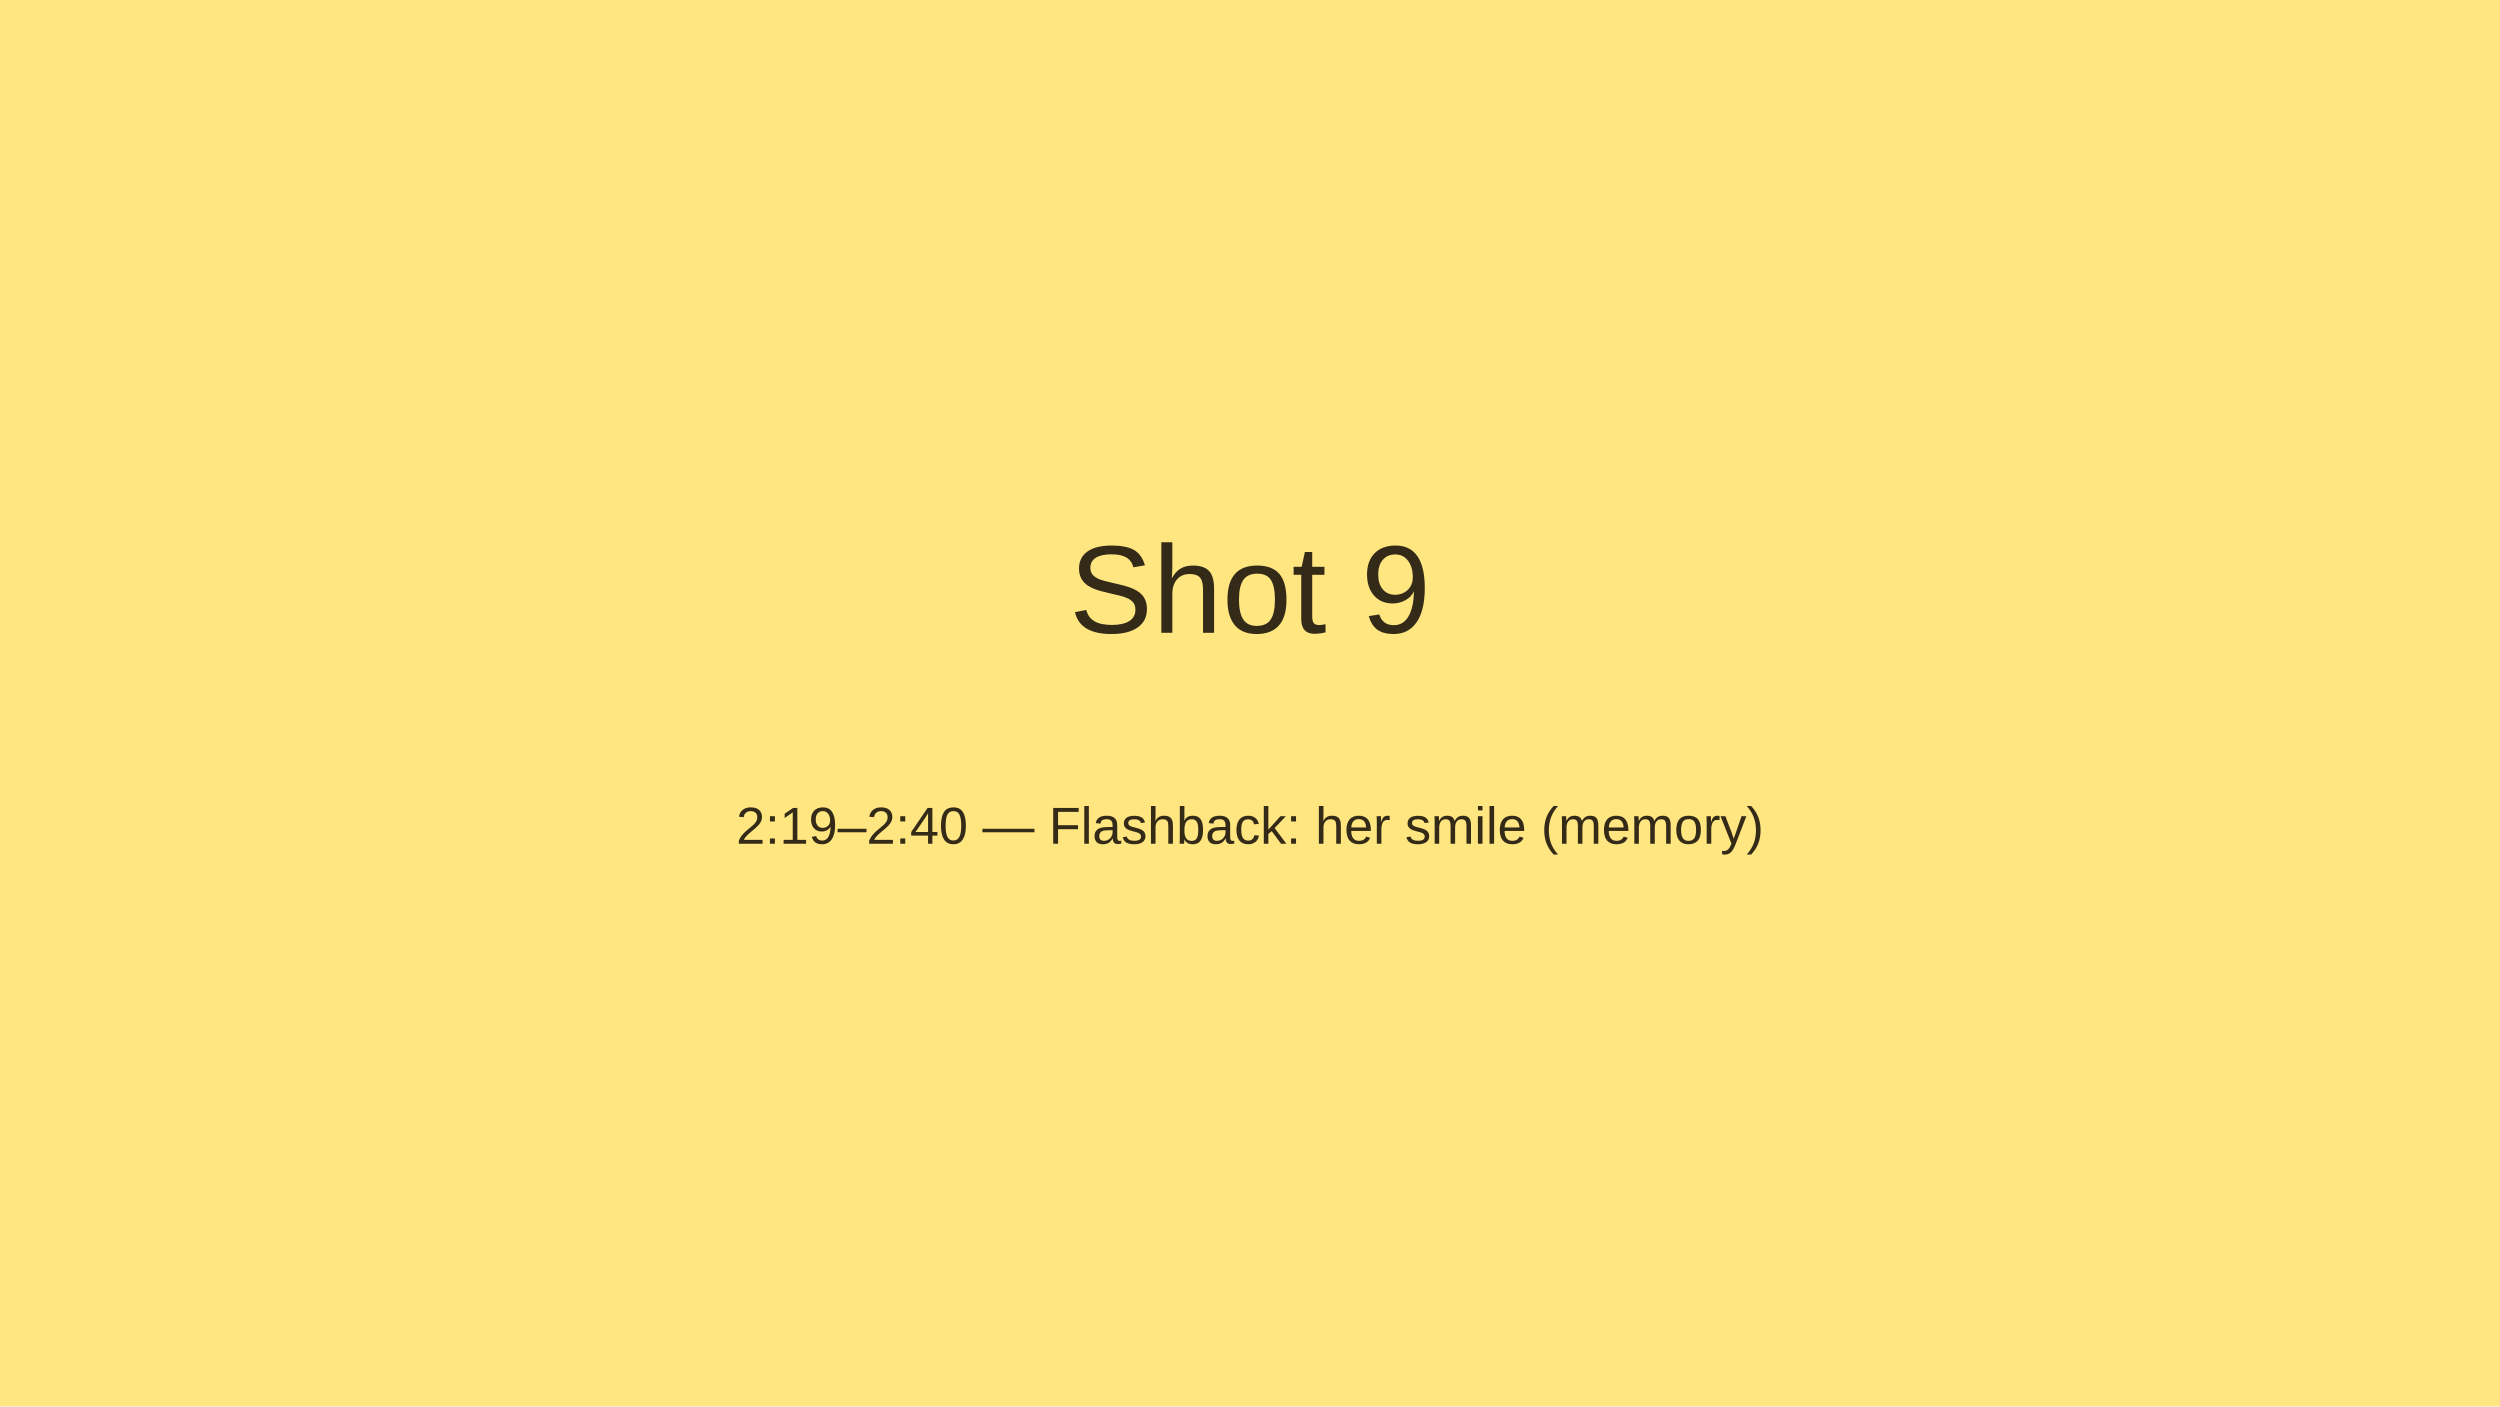
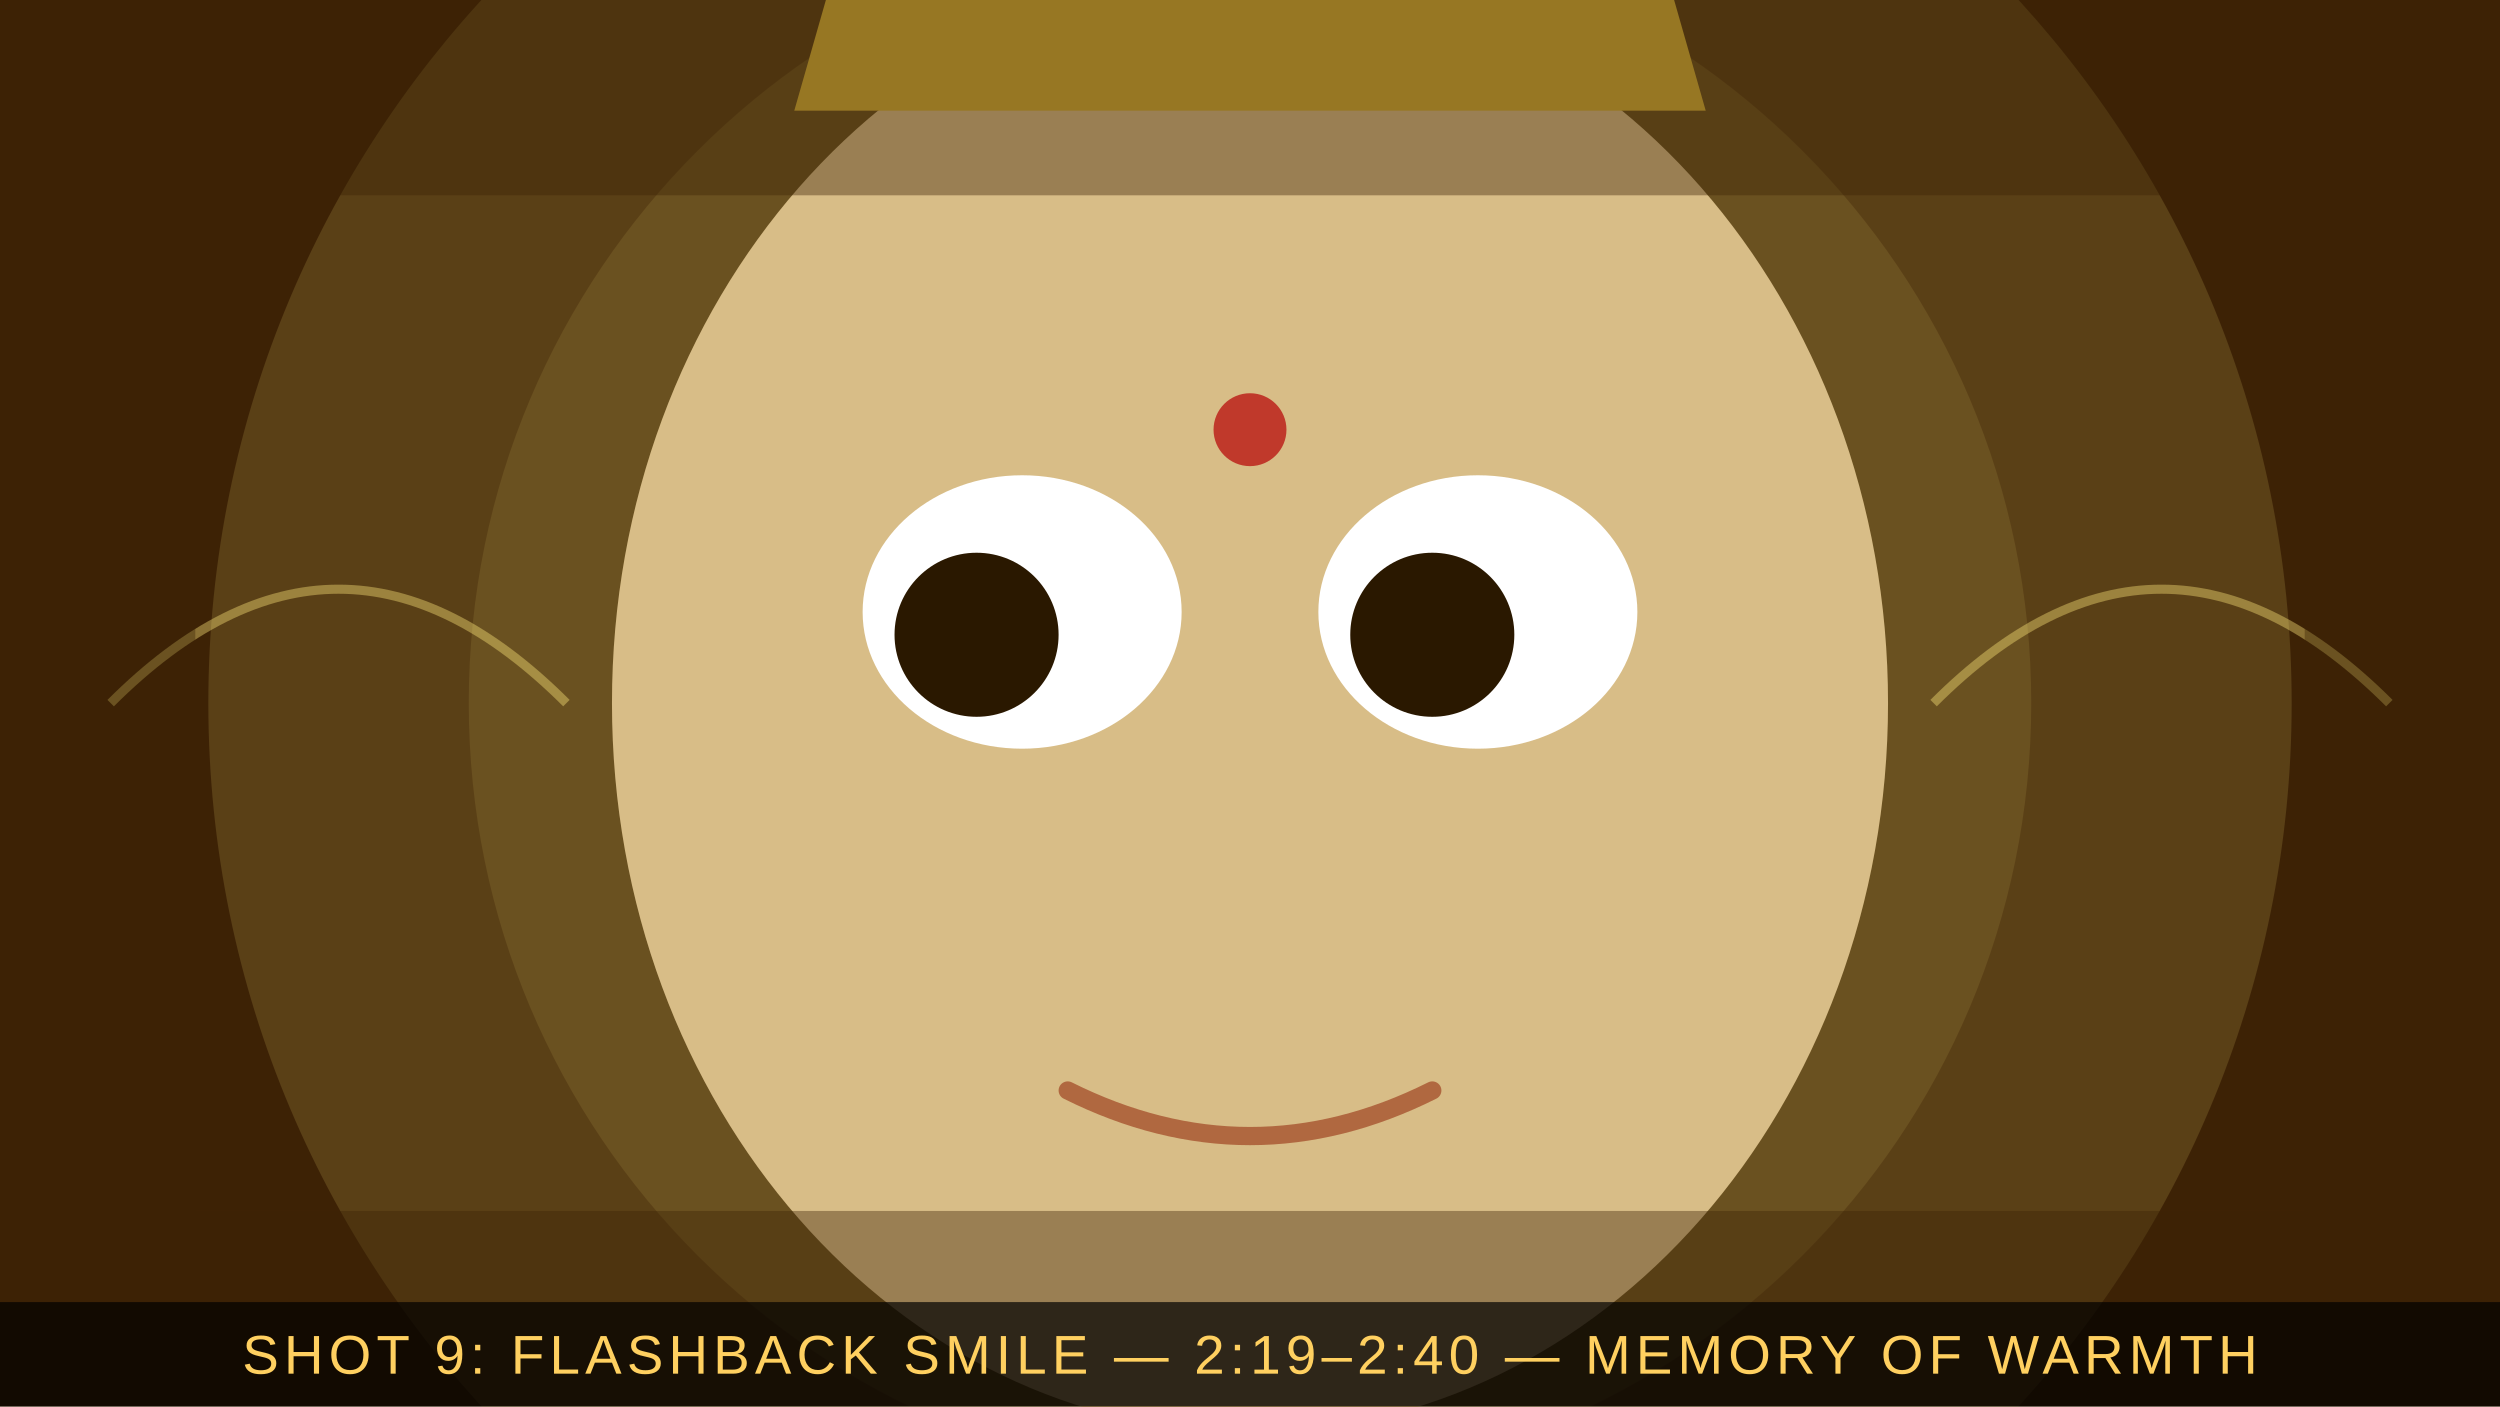
- <svg xmlns="http://www.w3.org/2000/svg" width="1920" height="1080">
-   <rect width="100%" height="100%" fill="#FFE680" />
-   <text x="50%" y="45%" font-family="Arial" font-size="96" fill="#332a18" text-anchor="middle">Shot 9</text>
-   <text x="50%" y="60%" font-family="Arial" font-size="40" fill="#332a18" text-anchor="middle">2:19–2:40 — Flashback: her smile (memory)</text>
+ <svg xmlns="http://www.w3.org/2000/svg" width="1920" height="1080" viewBox="0 0 1920 1080">
+   <rect width="100%" height="100%" fill="#3D2205" />
+   <circle cx="960" cy="540" r="800" fill="#FFE87A" opacity="0.15" />
+   <circle cx="960" cy="540" r="600" fill="#FFE87A" opacity="0.1" />
+   <g transform="translate(960, 540) scale(3.5)">
+     <ellipse cx="0" cy="0" rx="140" ry="160" fill="#D4B888" />
+     <ellipse cx="0" cy="0" rx="140" ry="160" fill="#FFE87A" opacity="0.1" />
+     <path d="M-100,-130 L-80,-200 L0,-240 L80,-200 L100,-130 Z" fill="#D4AF37" />
+     <ellipse cx="-50" cy="-20" rx="35" ry="30" fill="white" />
+     <circle cx="-60" cy="-15" r="18" fill="#2A1800" />
+     <ellipse cx="50" cy="-20" rx="35" ry="30" fill="white" />
+     <circle cx="40" cy="-15" r="18" fill="#2A1800" />
+     <path d="M-40,85 Q0,105 40,85" stroke="#B06840" stroke-width="4" fill="none" stroke-linecap="round" />
+     <circle cx="0" cy="-60" r="8" fill="#C0392B" />
+     <path d="M-150,0 Q-200,-50 -250,0" stroke="#FFE87A" stroke-width="2" fill="none" opacity="0.4" />
+     <path d="M150,0 Q200,-50 250,0" stroke="#FFE87A" stroke-width="2" fill="none" opacity="0.4" />
+   </g>
+   <rect width="100%" height="100%" fill="none" stroke="#3D2205" stroke-width="300" opacity="0.4" />
+   <rect x="0" y="1000" width="1920" height="80" fill="#000" opacity="0.7" />
+   <text x="50%" y="1055" font-family="Arial, serif" font-size="42" fill="#FFD060" text-anchor="middle" letter-spacing="4">SHOT 9: FLASHBACK SMILE — 2:19–2:40 — MEMORY OF WARMTH</text>
</svg>
